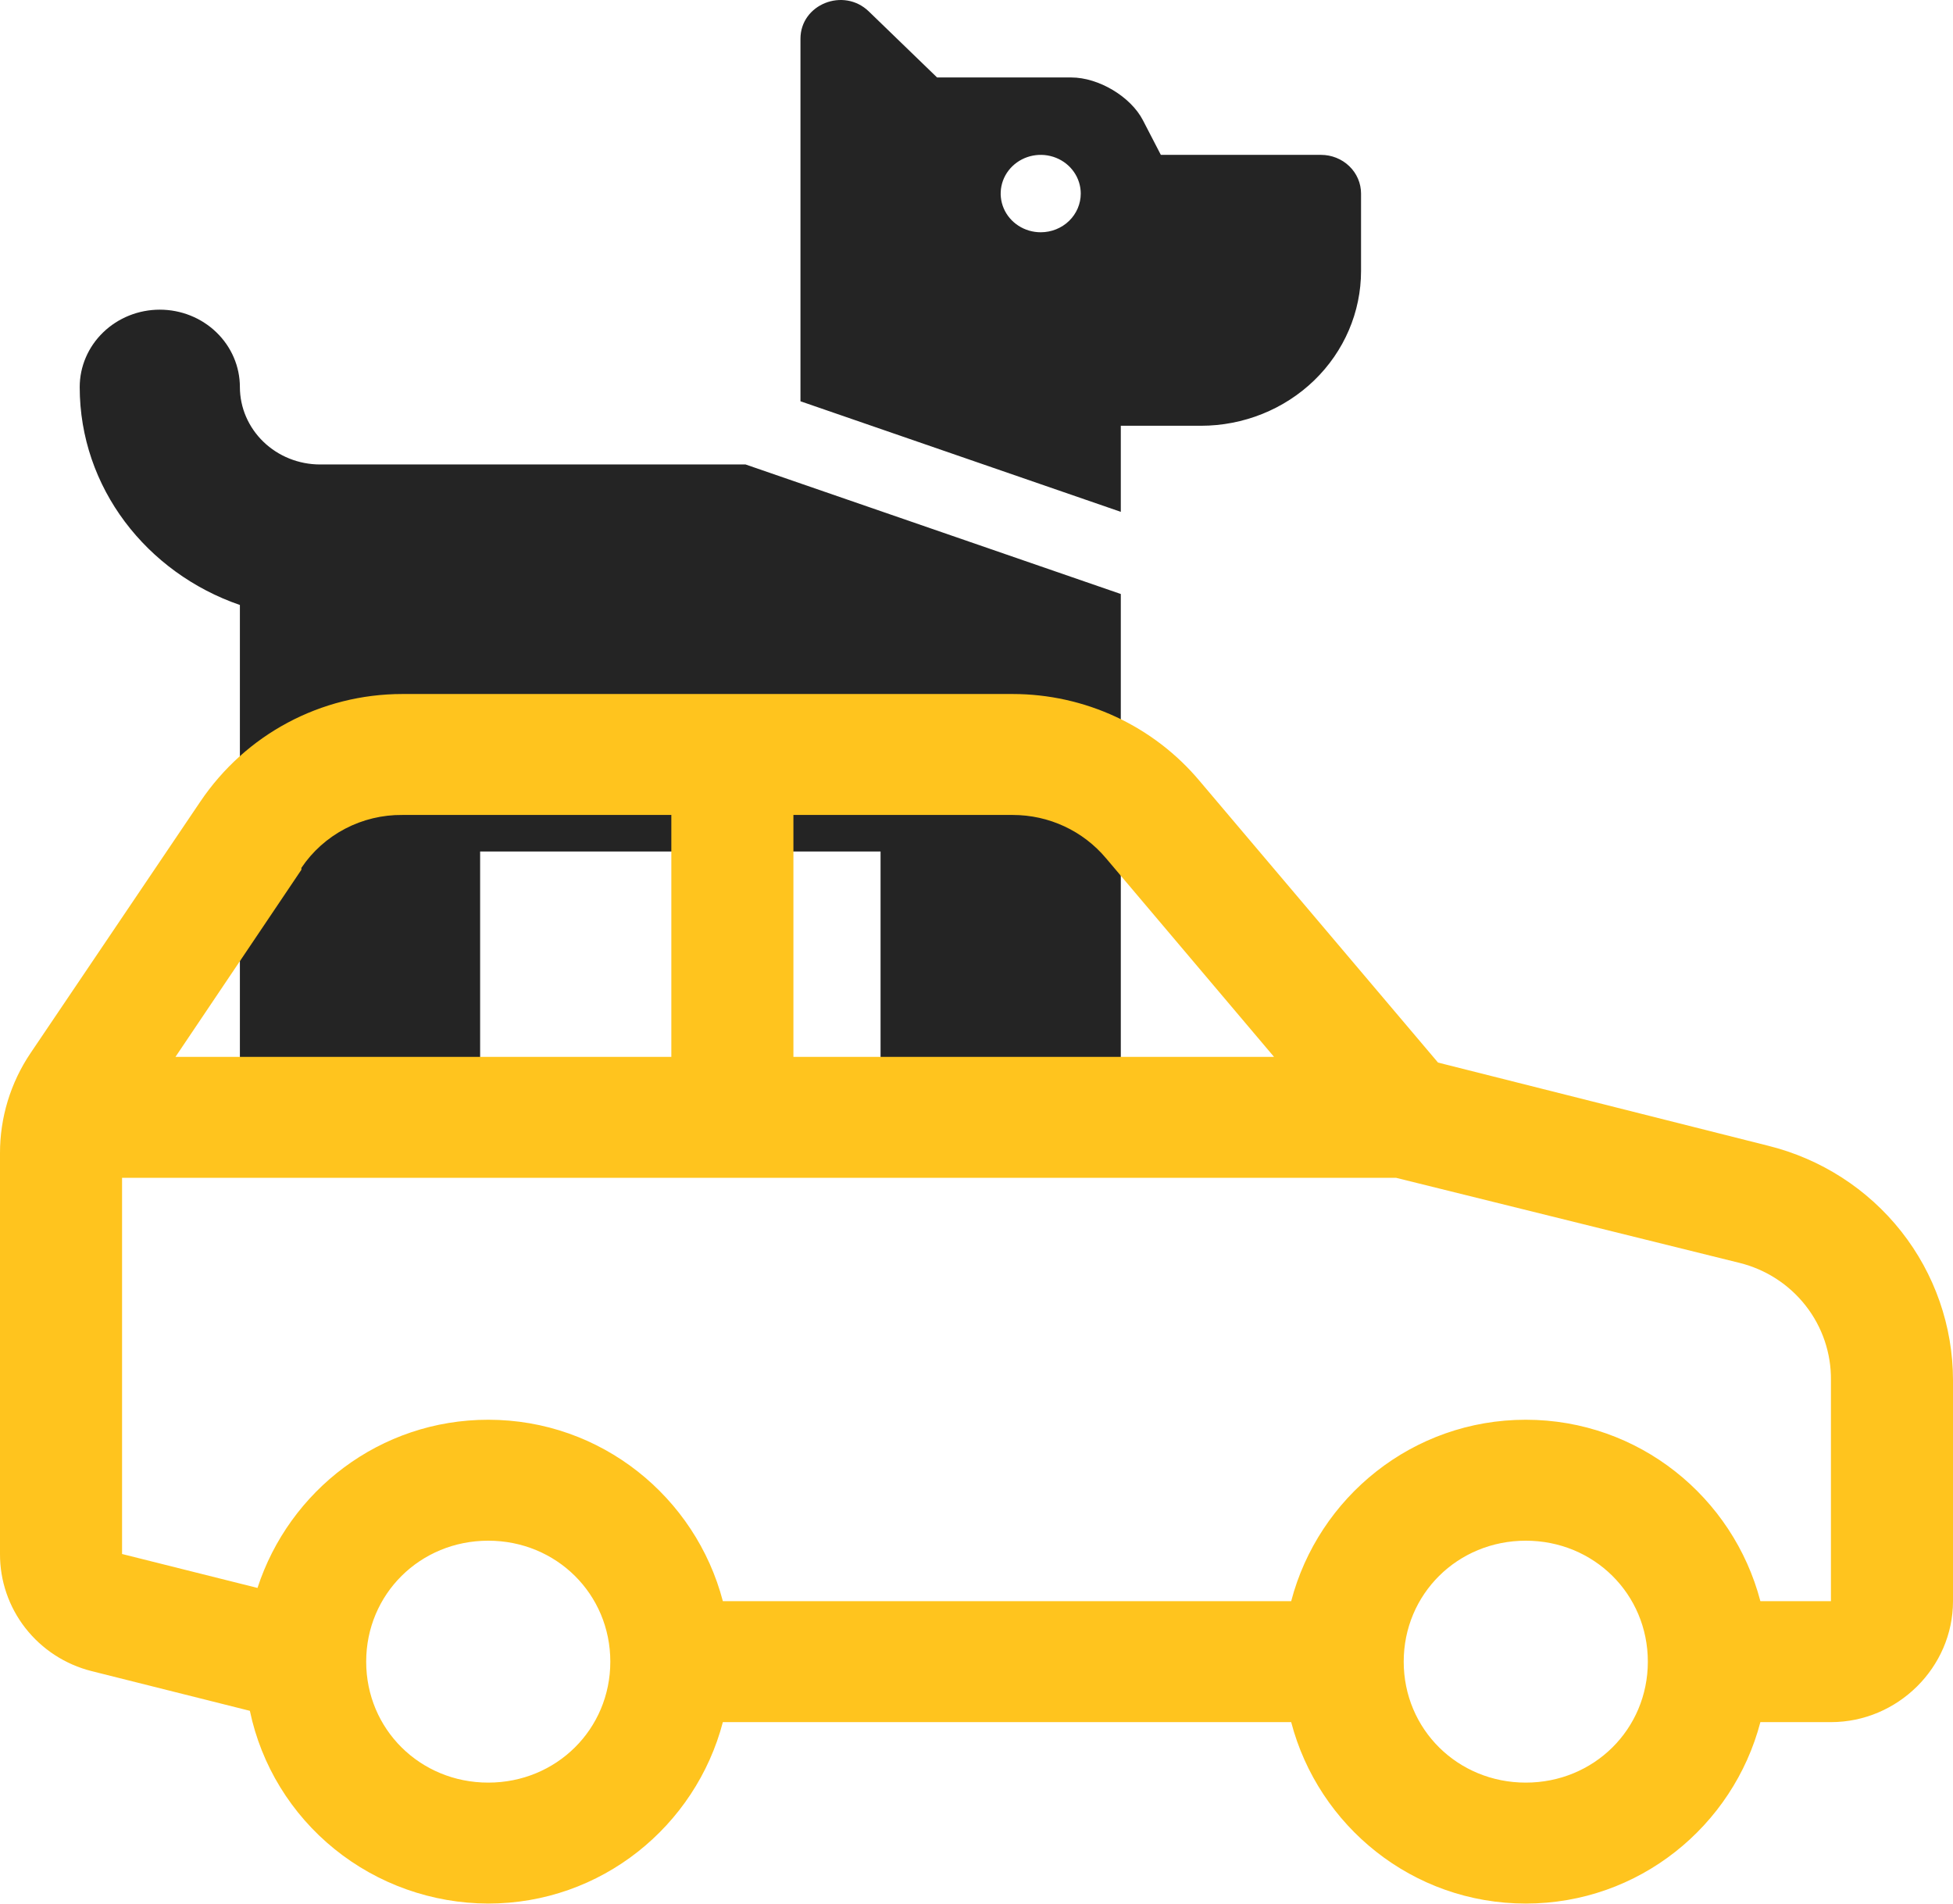
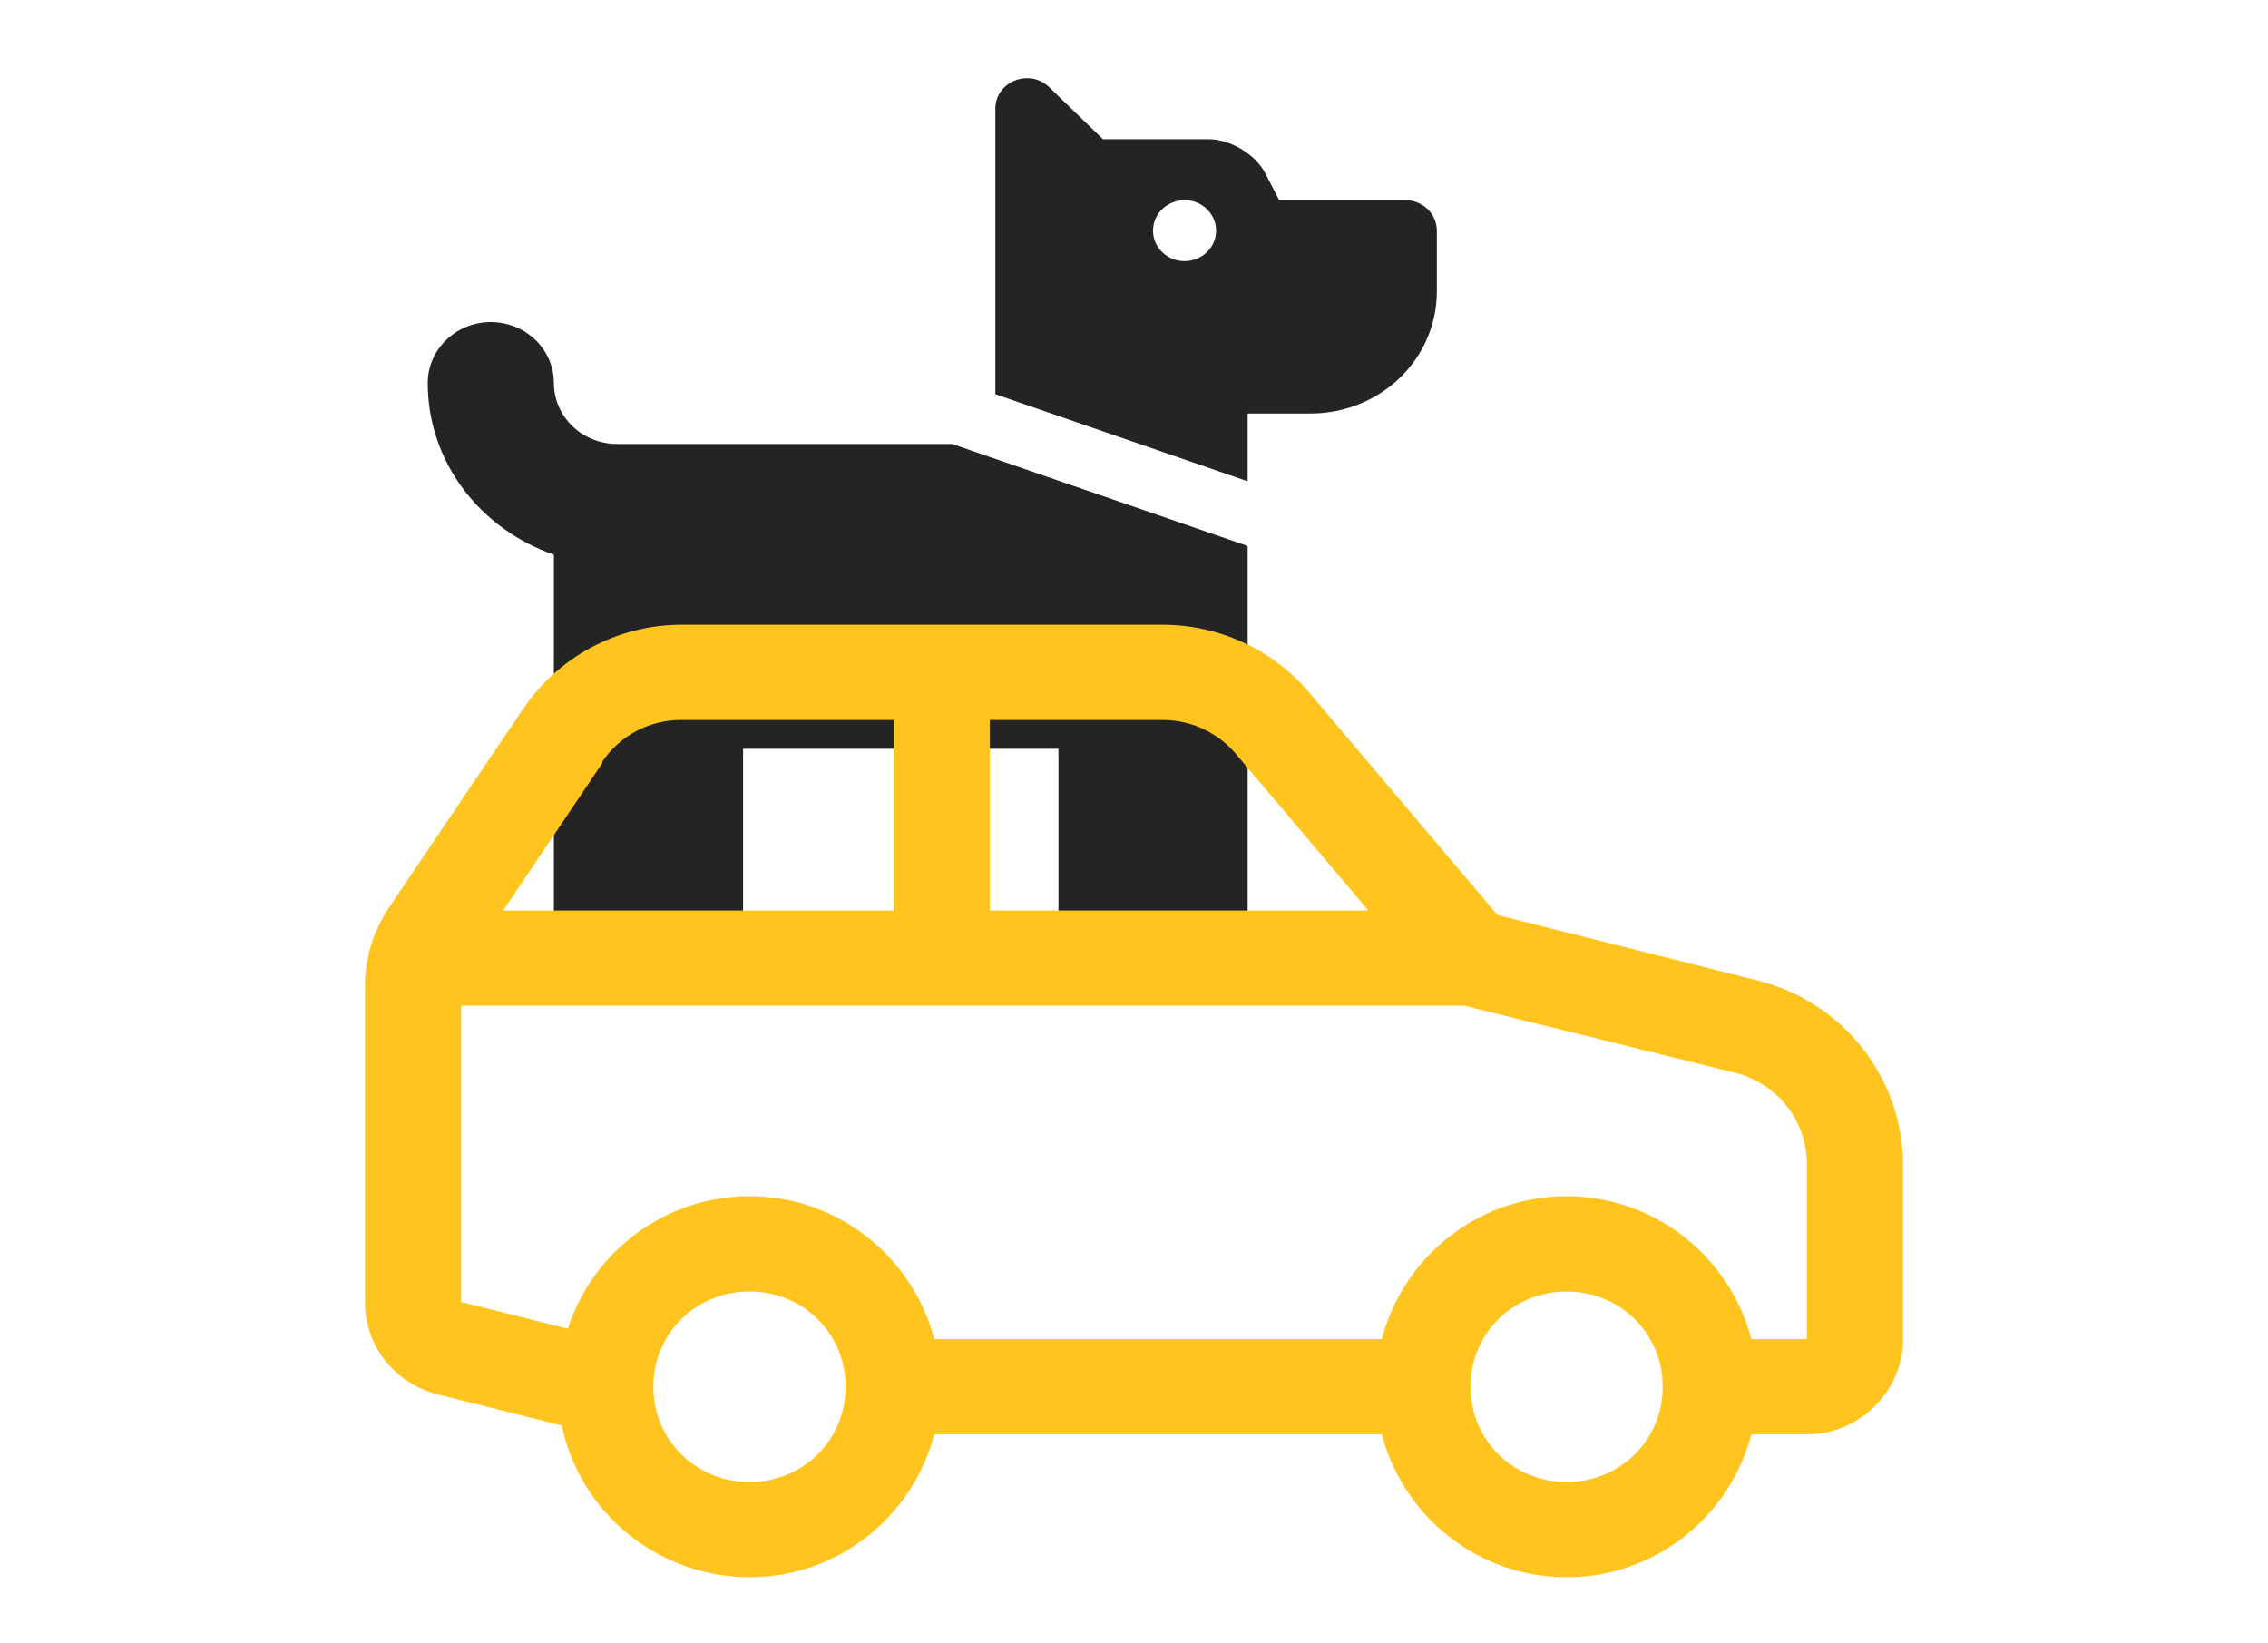
- <svg xmlns="http://www.w3.org/2000/svg" width="118" height="115" viewBox="0 0 118 115" fill="none">
-   <path d="M45.047 28.06L67.719 35.885V67.807C67.719 68.427 67.464 69.021 67.01 69.46C66.556 69.898 65.941 70.145 65.299 70.145H55.622C54.98 70.145 54.365 69.898 53.911 69.46C53.458 69.021 53.203 68.427 53.203 67.807V51.441H29.009V67.807C29.009 68.427 28.755 69.021 28.301 69.46C27.847 69.898 27.232 70.145 26.59 70.145H16.913C16.271 70.145 15.656 69.898 15.202 69.46C14.748 69.021 14.494 68.427 14.494 67.807V36.549C8.875 34.613 4.816 29.472 4.816 23.384C4.816 22.144 5.326 20.955 6.234 20.078C7.141 19.201 8.372 18.708 9.655 18.708C10.938 18.708 12.169 19.201 13.076 20.078C13.984 20.955 14.494 22.144 14.494 23.384C14.496 24.624 15.007 25.812 15.914 26.688C16.82 27.565 18.05 28.058 19.332 28.06H45.047ZM82.234 11.694V16.37C82.234 18.851 81.215 21.229 79.4 22.983C77.585 24.737 75.124 25.722 72.557 25.722H67.719V30.922L48.364 24.242V2.342C48.364 0.26 50.968 -0.783 52.493 0.69L56.618 4.68H64.728C66.377 4.68 68.319 5.838 69.055 7.265L70.138 9.356H79.815C80.457 9.356 81.072 9.603 81.526 10.041C81.98 10.479 82.234 11.074 82.234 11.694ZM65.299 11.694C65.299 11.232 65.157 10.78 64.891 10.395C64.626 10.011 64.248 9.711 63.806 9.534C63.364 9.357 62.877 9.311 62.408 9.401C61.939 9.491 61.508 9.714 61.169 10.041C60.831 10.368 60.6 10.785 60.507 11.238C60.414 11.692 60.462 12.162 60.645 12.589C60.828 13.016 61.138 13.381 61.536 13.638C61.934 13.895 62.401 14.032 62.88 14.032C63.522 14.032 64.137 13.786 64.591 13.348C65.044 12.909 65.299 12.314 65.299 11.694Z" fill="#242424" />
-   <path d="M24.315 41.927C19.389 41.927 14.839 44.368 12.099 48.434L1.844 63.623C0.637 65.413 -0.005 67.52 6.33429e-05 69.673V93.878C-0.007 95.5 0.534 97.078 1.536 98.36C2.539 99.643 3.945 100.556 5.531 100.956L15.097 103.356C15.785 106.64 17.591 109.589 20.214 111.709C22.837 113.829 26.115 114.991 29.5 115C36.329 115 42.03 110.32 43.675 104.039H78.013C79.657 110.32 85.358 115 92.188 115C99.017 115 104.718 110.32 106.362 104.039H110.625C114.659 104.039 118 100.729 118 96.732V83.374C117.996 80.118 116.895 76.955 114.87 74.39C112.845 71.825 110.012 70.004 106.823 69.216L86.885 64.193L72.481 47.181C71.104 45.538 69.378 44.216 67.427 43.308C65.475 42.4 63.346 41.929 61.19 41.927H24.315ZM24.315 49.234H40.562V63.849H10.602L18.209 52.545V52.431C18.877 51.437 19.785 50.624 20.851 50.066C21.917 49.508 23.106 49.222 24.312 49.234H24.315ZM47.938 49.234H61.19C63.377 49.234 65.438 50.192 66.836 51.861L76.977 63.849H47.938V49.234ZM7.375 71.156H84.352L105.094 76.293C106.685 76.685 108.097 77.597 109.101 78.882C110.105 80.166 110.642 81.749 110.625 83.374V96.732H106.362C104.718 90.451 99.017 85.771 92.188 85.771C85.358 85.771 79.657 90.451 78.013 96.732H43.675C42.03 90.451 36.329 85.771 29.5 85.771C22.962 85.771 17.471 90.053 15.558 95.932L7.375 93.882V71.156ZM29.5 93.078C33.619 93.078 36.875 96.304 36.875 100.386C36.875 104.467 33.619 107.693 29.5 107.693C25.381 107.693 22.125 104.467 22.125 100.386C22.125 96.304 25.381 93.078 29.5 93.078ZM92.188 93.078C96.306 93.078 99.562 96.304 99.562 100.386C99.562 104.467 96.306 107.693 92.188 107.693C88.069 107.693 84.812 104.467 84.812 100.386C84.812 96.304 88.069 93.078 92.188 93.078Z" fill="#FFC41E" />
+ <svg xmlns="http://www.w3.org/2000/svg" width="174" height="126" viewBox="0 0 174 126" fill="none">
+   <path d="M73.046 34.06L95.719 41.885V73.807C95.719 74.427 95.464 75.021 95.01 75.46C94.556 75.898 93.941 76.145 93.299 76.145H83.622C82.98 76.145 82.365 75.898 81.911 75.46C81.457 75.021 81.203 74.427 81.203 73.807V57.441H57.01V73.807C57.01 74.427 56.755 75.021 56.301 75.46C55.847 75.898 55.232 76.145 54.59 76.145H44.913C44.271 76.145 43.656 75.898 43.202 75.46C42.748 75.021 42.494 74.427 42.494 73.807V42.549C36.875 40.613 32.816 35.472 32.816 29.384C32.816 28.144 33.326 26.955 34.234 26.078C35.141 25.201 36.372 24.708 37.655 24.708C38.938 24.708 40.169 25.201 41.077 26.078C41.984 26.955 42.494 28.144 42.494 29.384C42.496 30.624 43.007 31.812 43.913 32.688C44.82 33.565 46.05 34.058 47.332 34.06H73.046ZM110.234 17.694V22.37C110.234 24.851 109.215 27.229 107.4 28.983C105.585 30.737 103.124 31.722 100.557 31.722H95.719V36.922L76.364 30.242V8.342C76.364 6.26 78.968 5.217 80.493 6.69L84.618 10.68H92.728C94.377 10.68 96.319 11.838 97.055 13.265L98.138 15.356H107.815C108.457 15.356 109.072 15.603 109.526 16.041C109.98 16.48 110.234 17.074 110.234 17.694ZM93.299 17.694C93.299 17.232 93.157 16.78 92.891 16.395C92.626 16.011 92.248 15.711 91.806 15.534C91.364 15.357 90.877 15.311 90.408 15.401C89.939 15.491 89.507 15.714 89.169 16.041C88.831 16.368 88.6 16.785 88.507 17.238C88.414 17.692 88.462 18.162 88.645 18.589C88.828 19.016 89.138 19.381 89.536 19.638C89.934 19.895 90.401 20.032 90.88 20.032C91.522 20.032 92.137 19.786 92.591 19.348C93.044 18.909 93.299 18.314 93.299 17.694Z" fill="#242424" />
+   <path d="M52.315 47.927C47.389 47.927 42.839 50.368 40.099 54.434L29.844 69.623C28.637 71.413 27.995 73.52 28 75.673V99.878C27.993 101.5 28.534 103.078 29.536 104.36C30.538 105.643 31.945 106.556 33.531 106.956L43.097 109.356C43.785 112.64 45.592 115.589 48.214 117.709C50.837 119.829 54.115 120.991 57.5 121C64.329 121 70.03 116.32 71.675 110.039H106.013C107.657 116.32 113.358 121 120.188 121C127.017 121 132.718 116.32 134.362 110.039H138.625C142.659 110.039 146 106.729 146 102.732V89.374C145.996 86.118 144.895 82.955 142.87 80.39C140.845 77.825 138.012 76.004 134.823 75.216L114.885 70.193L100.482 53.181C99.104 51.538 97.378 50.216 95.427 49.308C93.475 48.4 91.346 47.929 89.19 47.927H52.315ZM52.315 55.234H68.562V69.849H38.602L46.209 58.545V58.431C46.877 57.437 47.785 56.624 48.851 56.066C49.917 55.508 51.106 55.222 52.312 55.234H52.315ZM75.938 55.234H89.19C91.377 55.234 93.438 56.192 94.836 57.861L104.977 69.849H75.938V55.234ZM35.375 77.156H112.352L133.094 82.293C134.685 82.685 136.097 83.597 137.101 84.882C138.105 86.166 138.642 87.749 138.625 89.374V102.732H134.362C132.718 96.451 127.017 91.771 120.188 91.771C113.358 91.771 107.657 96.451 106.013 102.732H71.675C70.03 96.451 64.329 91.771 57.5 91.771C50.962 91.771 45.471 96.053 43.558 101.932L35.375 99.882V77.156ZM57.5 99.078C61.619 99.078 64.875 102.304 64.875 106.386C64.875 110.467 61.619 113.693 57.5 113.693C53.381 113.693 50.125 110.467 50.125 106.386C50.125 102.304 53.381 99.078 57.5 99.078ZM120.188 99.078C124.306 99.078 127.563 102.304 127.563 106.386C127.563 110.467 124.306 113.693 120.188 113.693C116.069 113.693 112.813 110.467 112.813 106.386C112.813 102.304 116.069 99.078 120.188 99.078Z" fill="#FFC41E" />
</svg>
